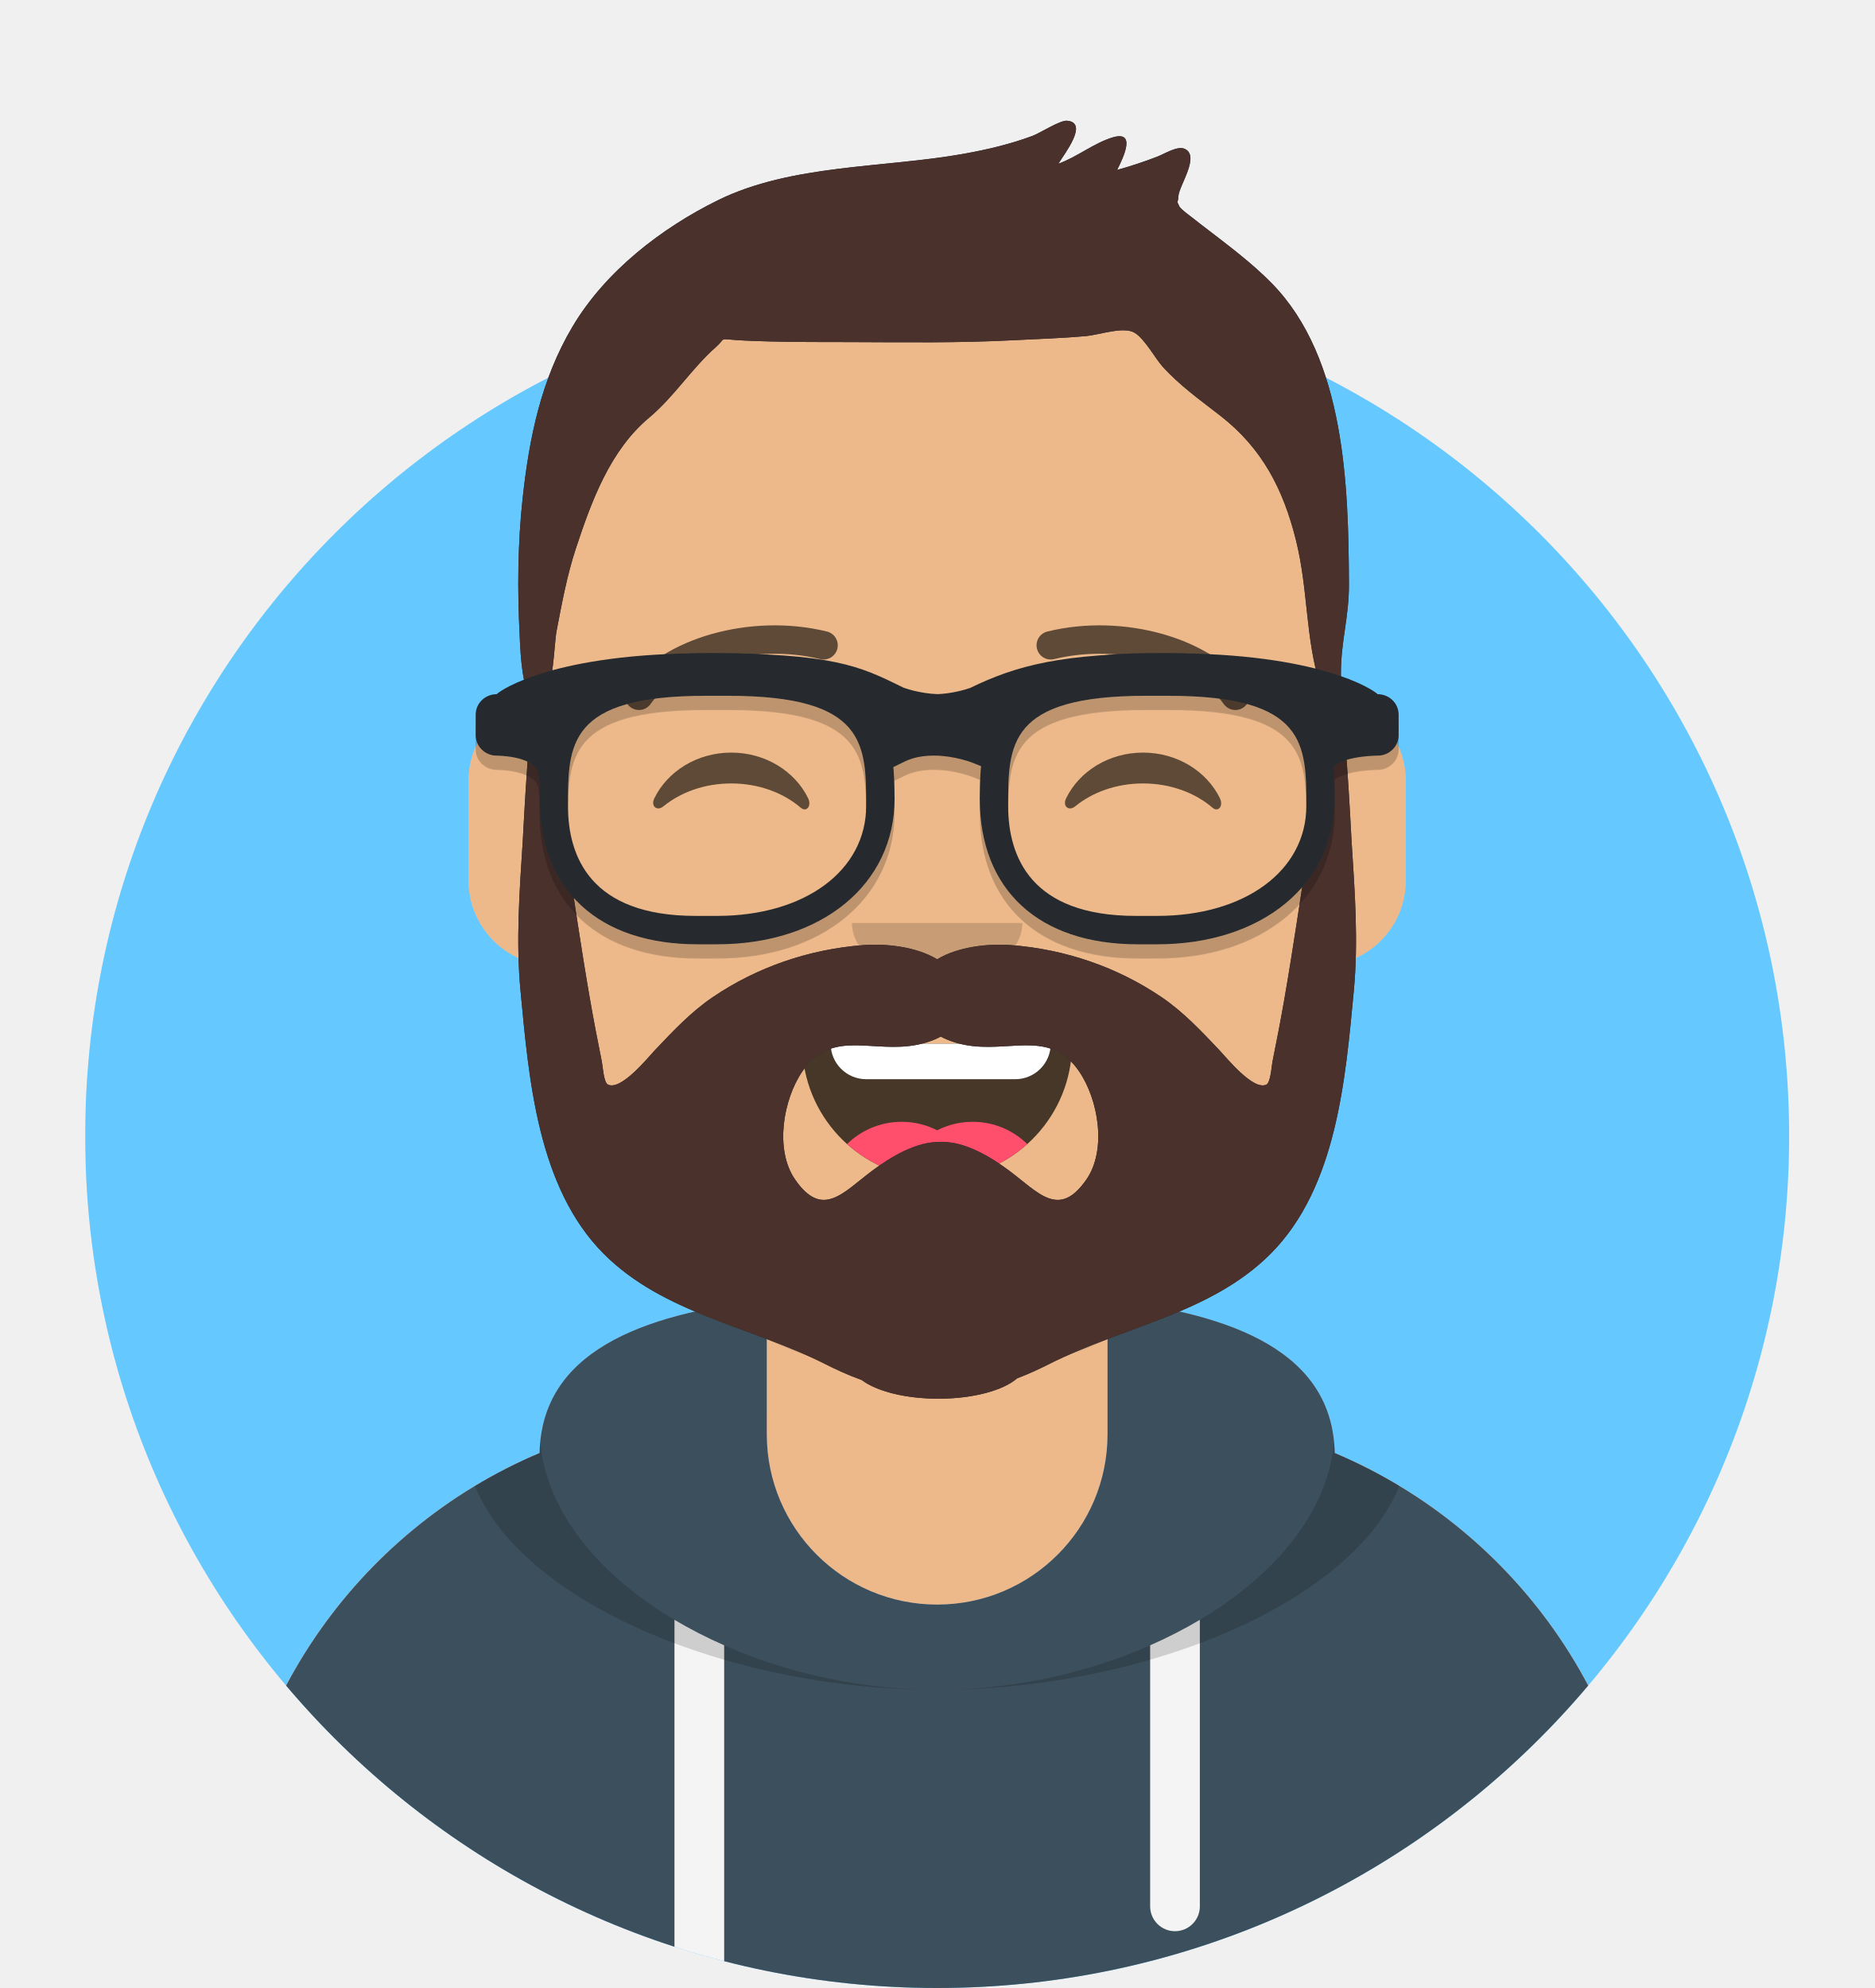
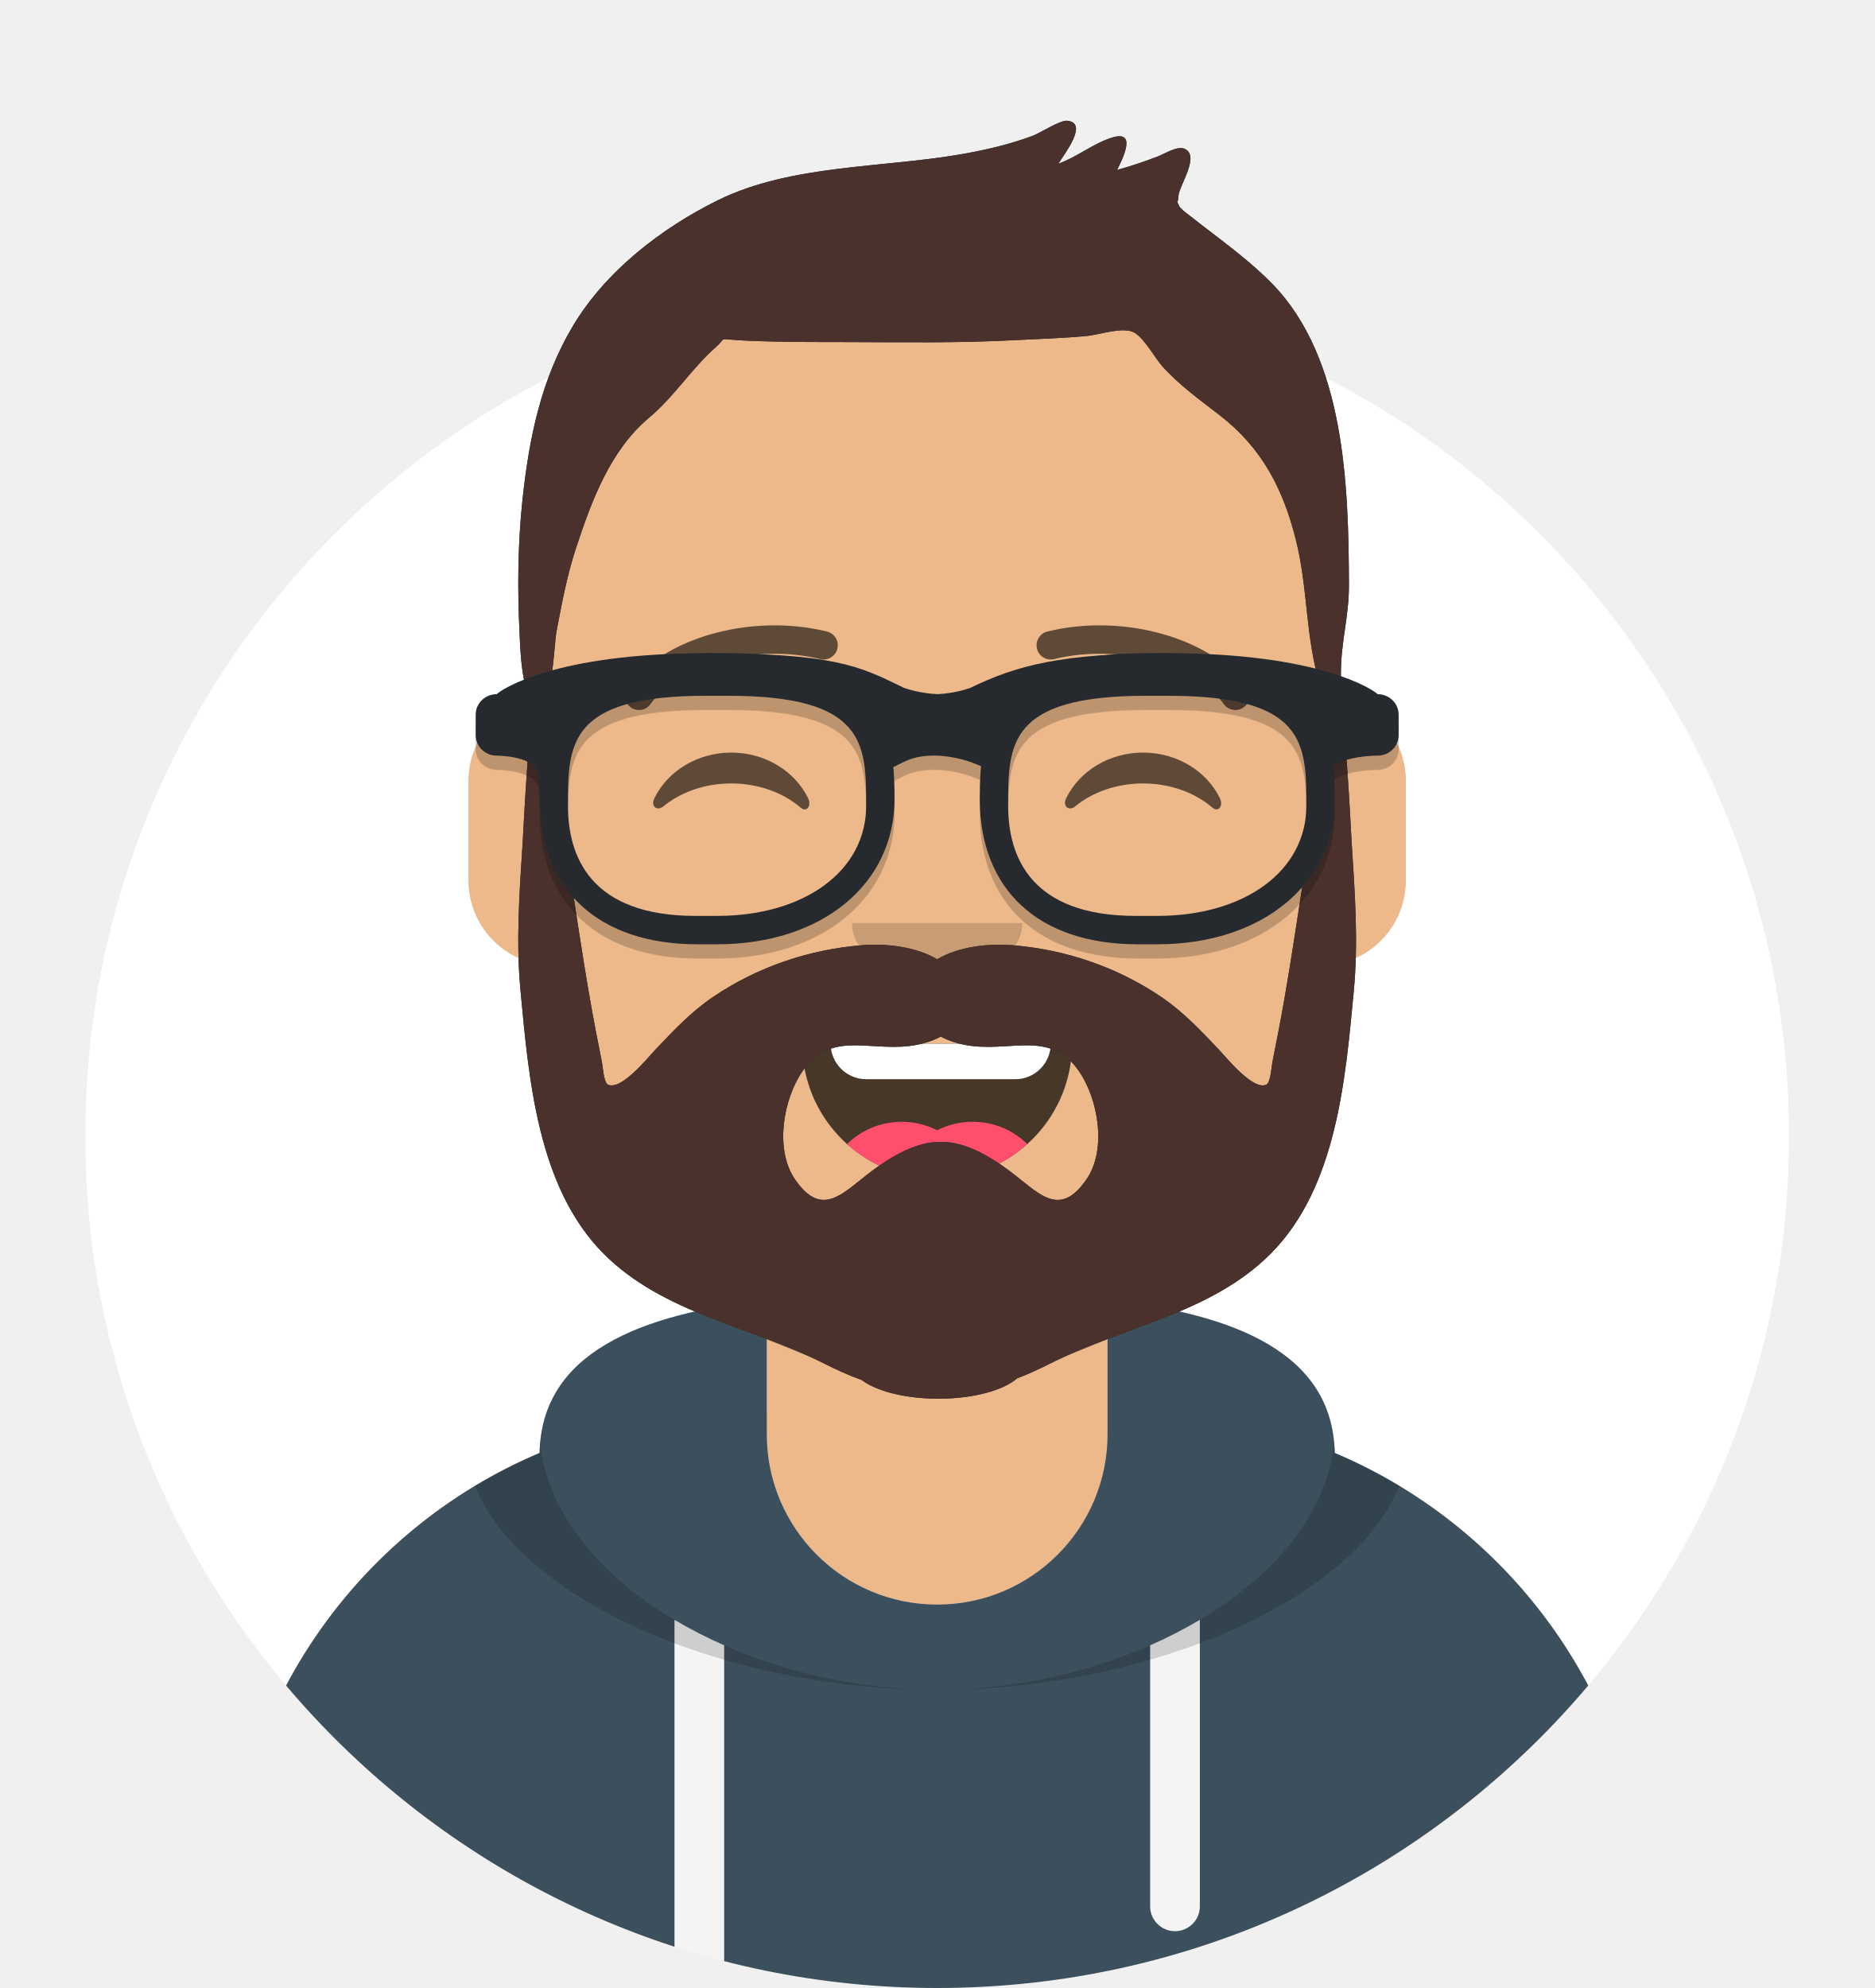
<svg xmlns="http://www.w3.org/2000/svg" xmlns:xlink="http://www.w3.org/1999/xlink" width="264px" height="280px" viewBox="0 0 264 280" version="1.1">
  <defs>
    <circle id="react-path-1" cx="120" cy="120" r="120" />
    <path d="M12,160 C12,226.274 65.726,280 132,280 C198.274,280 252,226.274 252,160 L264,160 L264,-1.42108547e-14 L-3.19744231e-14,-1.42108547e-14 L-3.19744231e-14,160 L12,160 Z" id="react-path-2" />
    <path d="M124,144.611 L124,163 L128,163 L128,163 C167.765,163 200,195.235 200,235 L200,244 L0,244 L0,235 C-4.86974701e-15,195.235 32.235,163 72,163 L72,163 L76,163 L76,144.611 C58.763,136.422 46.372,119.687 44.305,99.881 C38.48,99.058 34,94.052 34,88 L34,74 C34,68.054 38.325,63.118 44,62.166 L44,56 L44,56 C44,25.072 69.072,5.68137151e-15 100,0 L100,0 L100,0 C130.928,-5.68137151e-15 156,25.072 156,56 L156,62.166 C161.675,63.118 166,68.054 166,74 L166,88 C166,94.052 161.52,99.058 155.695,99.881 C153.628,119.687 141.237,136.422 124,144.611 Z" id="react-path-3" />
  </defs>
  <g id="Avataaar" stroke="none" stroke-width="1" fill="none" fill-rule="evenodd">
    <g transform="translate(-825, -1100)" id="Avataaar/Circle">
      <g transform="translate(825, 1100)">
        <g id="Circle" stroke-width="1" fill-rule="evenodd" transform="translate(12, 40)">
          <mask id="react-mask-4" fill="white">
            <use xlink:href="#react-path-1" />
          </mask>
          <use id="Circle-Background" fill="#E6E6E6" xlink:href="#react-path-1" />
-           <g id="Color/Palette/Blue-01" mask="url(#react-mask-4)" fill="#65C9FF">
+           <g id="Color/Palette/Blue-01" mask="url(#react-mask-4)" fill="#FFFFFF">
            <rect id="🖍Color" x="0" y="0" width="240" height="240" />
          </g>
        </g>
        <mask id="react-mask-5" fill="white">
          <use xlink:href="#react-path-2" />
        </mask>
        <g id="Mask" />
        <g id="Avataaar" stroke-width="1" fill-rule="evenodd" mask="url(#react-mask-5)">
          <g id="Body" transform="translate(32, 36)">
            <mask id="react-mask-6" fill="white">
              <use xlink:href="#react-path-3" />
            </mask>
            <use fill="#D0C6AC" xlink:href="#react-path-3" />
            <g id="Skin/👶🏽-03-Brown" mask="url(#react-mask-6)" fill="#EDB98A">
              <g transform="translate(0, 0)" id="Color">
                <rect x="0" y="0" width="264" height="280" />
              </g>
            </g>
            <path d="M156,79 L156,102 C156,132.928 130.928,158 100,158 C69.072,158 44,132.928 44,102 L44,79 L44,94 C44,124.928 69.072,150 100,150 C130.928,150 156,124.928 156,94 L156,79 Z" id="Neck-Shadow" fill-opacity="0.1" fill="#000000" mask="url(#react-mask-6)" />
          </g>
          <g id="Clothing/Hoodie" transform="translate(0, 170)">
            <defs>
              <path d="M108,13.071 C90.081,15.076 76.28,20.552 76.004,34.645 C50.146,45.568 32,71.165 32,100.999 L32,100.999 L32,110 L232,110 L232,100.999 C232,71.165 213.854,45.568 187.996,34.645 C187.72,20.552 173.919,15.076 156,13.071 L156,32 L156,32 C156,45.255 145.255,56 132,56 L132,56 C118.745,56 108,45.255 108,32 L108,13.071 Z" id="react-path-237" />
            </defs>
            <mask id="react-mask-238" fill="white">
              <use xlink:href="#react-path-237" />
            </mask>
            <use id="Hoodie" fill="#B7C1DB" fill-rule="evenodd" xlink:href="#react-path-237" />
            <g id="Color/Palette/Gray-01" mask="url(#react-mask-238)" fill-rule="evenodd" fill="#3C4F5C">
              <rect id="🖍Color" x="0" y="0" width="264" height="110" />
            </g>
            <path d="M102,61.739 L102,110 L95,110 L95,58.15 C97.204,59.46 99.547,60.661 102,61.739 Z M169,58.15 L169,98.5 C169,100.433 167.433,102 165.5,102 C163.567,102 162,100.433 162,98.5 L162,61.739 C164.453,60.661 166.796,59.46 169,58.15 Z" id="Straps" fill="#F4F4F4" fill-rule="evenodd" mask="url(#react-mask-238)" />
            <path d="M90.96,12.724 C75.909,15.571 65.5,21.243 65.5,32.308 C65.5,52.02 98.538,68 132,68 C165.462,68 198.5,52.02 198.5,32.308 C198.5,21.243 188.091,15.571 173.04,12.724 C182.125,16.074 188,21.706 188,31.077 C188,51.469 160.179,68 132,68 C103.821,68 76,51.469 76,31.077 C76,21.706 81.875,16.074 90.96,12.724 Z" id="Shadow" fill-opacity="0.16" fill="#000000" fill-rule="evenodd" mask="url(#react-mask-238)" />
          </g>
          <g id="Face" transform="translate(76, 82)" fill="#000000">
            <g id="Mouth/Smile" transform="translate(2, 52)">
              <defs>
                <path d="M35.118,15.128 C36.176,24.62 44.226,32 54,32 C63.804,32 71.874,24.574 72.892,15.04 C72.974,14.273 72.117,13 71.043,13 C56.149,13 44.738,13 37.087,13 C36.007,13 35.012,14.178 35.118,15.128 Z" id="react-path-345" />
              </defs>
              <mask id="react-mask-346" fill="white">
                <use xlink:href="#react-path-345" />
              </mask>
              <use id="Mouth" fill-opacity="0.7" fill="#000000" fill-rule="evenodd" xlink:href="#react-path-345" />
              <rect id="Teeth" fill="#FFFFFF" fill-rule="evenodd" mask="url(#react-mask-346)" x="39" y="2" width="31" height="16" rx="5" />
              <g id="Tongue" stroke-width="1" fill-rule="evenodd" mask="url(#react-mask-346)" fill="#FF4F6D">
                <g transform="translate(38, 24)">
                  <circle cx="11" cy="11" r="11" />
                  <circle cx="21" cy="11" r="11" />
                </g>
              </g>
            </g>
            <g id="Nose/Default" transform="translate(28, 40)" fill-opacity="0.16">
              <path d="M16,8 C16,12.418 21.373,16 28,16 L28,16 C34.627,16 40,12.418 40,8" id="Nose" />
            </g>
            <g id="Eyes/Happy-😁" transform="translate(0, 8)" fill-opacity="0.6">
              <path d="M16.16,22.447 C18.007,18.649 22.164,16 26.998,16 C31.814,16 35.959,18.63 37.815,22.407 C38.367,23.529 37.582,24.447 36.791,23.767 C34.34,21.66 30.859,20.344 26.998,20.344 C23.257,20.344 19.874,21.579 17.438,23.572 C16.547,24.3 15.62,23.558 16.16,22.447 Z" id="Squint" />
              <path d="M74.16,22.447 C76.007,18.649 80.164,16 84.998,16 C89.814,16 93.959,18.63 95.815,22.407 C96.367,23.529 95.582,24.447 94.791,23.767 C92.34,21.66 88.859,20.344 84.998,20.344 C81.257,20.344 77.874,21.579 75.438,23.572 C74.547,24.3 73.62,23.558 74.16,22.447 Z" id="Squint" />
            </g>
            <g id="Eyebrow/Outline/Default" fill-opacity="0.6">
              <g id="I-Browse" transform="translate(12, 6)">
                <path d="M3.63,11.159 C7.545,5.65 18.278,2.561 27.523,4.831 C28.596,5.095 29.679,4.439 29.942,3.366 C30.206,2.293 29.55,1.21 28.477,0.947 C17.74,-1.69 5.312,1.887 0.37,8.841 C-0.27,9.742 -0.059,10.99 0.841,11.63 C1.742,12.27 2.99,12.059 3.63,11.159 Z" id="Eyebrow" fill-rule="nonzero" />
                <path d="M61.63,11.159 C65.545,5.65 76.278,2.561 85.523,4.831 C86.596,5.095 87.679,4.439 87.942,3.366 C88.206,2.293 87.55,1.21 86.477,0.947 C75.74,-1.69 63.312,1.887 58.37,8.841 C57.73,9.742 57.941,10.99 58.841,11.63 C59.742,12.27 60.99,12.059 61.63,11.159 Z" id="Eyebrow" fill-rule="nonzero" transform="translate(73.00015, 6.039198) scale(-1, 1) translate(-73.00015, -6.039198) " />
              </g>
            </g>
          </g>
          <g id="Top" stroke-width="1" fill-rule="evenodd">
            <defs>
              <rect id="react-path-139" x="0" y="0" width="264" height="280" />
              <path d="M180.15,39.92 C177.39,37.1 174.186,34.707 171.069,32.307 C170.382,31.777 169.683,31.261 169.011,30.712 C168.858,30.587 167.292,29.466 167.105,29.053 C166.654,28.06 166.915,28.833 166.977,27.649 C167.056,26.151 170.111,21.919 167.831,20.949 C166.828,20.522 165.04,21.658 164.078,22.033 C162.196,22.767 160.292,23.393 158.347,23.933 C159.279,22.076 161.055,18.359 157.716,19.354 C155.114,20.129 152.69,22.122 150.076,23.059 C150.941,21.642 154.4,17.248 151.274,17.002 C150.302,16.926 147.471,18.75 146.424,19.14 C143.287,20.305 140.083,21.059 136.79,21.653 C125.592,23.671 112.497,23.095 102.137,28.193 C94.149,32.124 86.263,38.222 81.648,45.988 C77.201,53.473 75.538,61.664 74.607,70.241 C73.924,76.536 73.868,83.043 74.188,89.36 C74.292,91.43 74.525,100.971 77.532,98.081 C79.03,96.642 79.019,90.828 79.396,88.86 C80.147,84.945 80.87,81.013 82.122,77.223 C84.328,70.544 86.931,63.43 92.427,58.83 C95.954,55.878 98.431,51.889 101.806,48.911 C103.322,47.574 102.165,47.713 104.603,47.889 C106.241,48.006 107.885,48.051 109.526,48.094 C113.322,48.193 117.124,48.168 120.921,48.181 C128.568,48.209 136.179,48.317 143.819,47.916 C147.214,47.739 150.618,47.642 154.004,47.328 C155.895,47.153 159.251,45.941 160.808,46.867 C162.233,47.714 163.713,50.482 164.736,51.615 C167.154,54.294 170.036,56.339 172.862,58.535 C178.757,63.115 181.732,68.867 183.523,76.023 C185.306,83.153 184.806,89.768 187.013,96.785 C187.402,98.018 188.429,100.145 189.695,98.239 C189.93,97.885 189.87,95.939 189.87,94.819 C189.87,90.3 191.014,86.908 191,82.359 C190.944,68.527 190.496,50.491 180.15,39.92 Z" id="react-path-138" />
              <filter x="-0.8%" y="-2.0%" width="101.5%" height="108.0%" filterUnits="objectBoundingBox" id="react-filter-135">
                <feOffset dx="0" dy="2" in="SourceAlpha" result="shadowOffsetOuter1" />
                <feColorMatrix values="0 0 0 0 0   0 0 0 0 0   0 0 0 0 0  0 0 0 0.16 0" type="matrix" in="shadowOffsetOuter1" result="shadowMatrixOuter1" />
                <feMerge>
                  <feMergeNode in="shadowMatrixOuter1" />
                  <feMergeNode in="SourceGraphic" />
                </feMerge>
              </filter>
            </defs>
            <mask id="react-mask-137" fill="white">
              <use xlink:href="#react-path-139" />
            </mask>
            <g id="Mask" />
            <g id="Top/Short-Hair/Short-Flat" mask="url(#react-mask-137)">
              <g transform="translate(-1, 0)">
                <g id="Facial-Hair/Beard-Medium" transform="translate(49, 72)">
                  <defs>
                    <path d="M105.018,94.13 C101.15,99.721 98.258,95.947 94.137,92.876 C91.657,91.027 87.961,88.728 84.504,88.841 C81.048,88.728 77.352,91.027 74.871,92.876 C70.751,95.947 67.858,99.721 63.991,94.13 C61.088,89.932 62.303,82.874 65.015,78.903 C68.874,73.251 74.109,75.985 79.962,75.34 C81.554,75.165 83.153,74.723 84.504,74 C85.856,74.723 87.455,75.165 89.046,75.34 C94.9,75.985 100.135,73.251 103.994,78.903 C106.706,82.874 107.92,89.932 105.018,94.13 M140.391,26 C136.967,40.075 135.393,54.434 132.91,68.671 C132.393,71.639 131.826,74.596 131.225,77.55 C131.098,78.17 130.974,80.473 130.363,80.764 C128.512,81.648 124.739,76.947 123.73,75.885 C121.197,73.219 118.685,70.529 115.599,68.437 C109.365,64.21 102.065,61.711 94.47,61.118 C91.292,60.869 86.995,61.303 84,63.11 C81.005,61.303 76.708,60.869 73.53,61.118 C65.934,61.711 58.635,64.21 52.4,68.437 C49.315,70.529 46.803,73.219 44.269,75.885 C43.261,76.947 39.488,81.648 37.637,80.764 C37.026,80.473 36.902,78.17 36.775,77.55 C36.174,74.596 35.607,71.639 35.09,68.671 C32.607,54.434 31.034,40.075 27.609,26 C26.613,26 25.739,44.748 25.627,46.495 C25.175,53.589 24.646,60.525 25.322,67.626 C26.486,79.875 27.699,95.234 37.033,104.588 C45.466,113.039 57.71,114.806 68.271,120.141 C69.631,120.828 71.435,121.676 73.38,122.371 C75.429,123.934 79.493,125 84.174,125 C89.085,125 93.316,123.827 95.254,122.138 C96.955,121.493 98.518,120.753 99.729,120.141 C110.289,114.805 122.534,113.039 130.967,104.588 C140.301,95.234 141.514,79.875 142.679,67.626 C143.353,60.525 142.825,53.589 142.373,46.495 C142.261,44.748 141.387,26 140.391,26 Z" id="react-path-222" />
                  </defs>
                  <mask id="react-mask-221" fill="white">
                    <use xlink:href="#react-path-222" />
                  </mask>
                  <use id="Beardness" fill="#252E32" fill-rule="evenodd" xlink:href="#react-path-222" />
                  <g id="Color/Hair/Brown" mask="url(#react-mask-221)" fill="#4A312C">
                    <g transform="translate(-32, 0)" id="Color">
                      <rect x="0" y="0" width="264" height="244" />
                    </g>
                  </g>
                </g>
                <mask id="react-mask-136" fill="white">
                  <use xlink:href="#react-path-138" />
                </mask>
                <use id="Short-Hair" stroke="none" fill="#1F3140" fill-rule="evenodd" xlink:href="#react-path-138" />
                <g id="Skin/👶🏽-03-Brown" mask="url(#react-mask-136)" fill="#4A312C">
                  <g transform="translate(0, 0) " id="Color">
                    <rect x="0" y="0" width="264" height="280" />
                  </g>
                </g>
                <g id="Top/_Resources/Prescription-02" fill="none" transform="translate(62, 85)" stroke-width="1">
                  <defs>
                    <filter x="-0.8%" y="-2.4%" width="101.5%" height="109.8%" filterUnits="objectBoundingBox" id="react-filter-147">
                      <feOffset dx="0" dy="2" in="SourceAlpha" result="shadowOffsetOuter1" />
                      <feColorMatrix values="0 0 0 0 0   0 0 0 0 0   0 0 0 0 0  0 0 0 0.2 0" type="matrix" in="shadowOffsetOuter1" result="shadowMatrixOuter1" />
                      <feMerge>
                        <feMergeNode in="shadowMatrixOuter1" />
                        <feMergeNode in="SourceGraphic" />
                      </feMerge>
                    </filter>
                  </defs>
                  <g id="Wayfarers" filter="url(#react-filter-147)" transform="translate(6, 7)" fill="#252C2F">
                    <path d="M34,41 L31.242,41 C17.315,41 9,33.336 9,20.5 C9,10.127 10.817,0 32.53,0 L35.47,0 C57.183,0 59,10.127 59,20.5 C59,32.569 48.721,41 34,41 Z M32.385,6 C13,6 13,12.841 13,21.502 C13,28.572 16.116,37 30.971,37 L34,37 C46.365,37 55,30.627 55,21.502 C55,12.841 55,6 35.615,6 L32.385,6 Z" id="Left" fill-rule="nonzero" />
                    <path d="M96,41 L93.242,41 C79.315,41 71,33.336 71,20.5 C71,10.127 72.817,0 94.53,0 L97.47,0 C119.183,0 121,10.127 121,20.5 C121,32.569 110.721,41 96,41 Z M94.385,6 C75,6 75,12.841 75,21.502 C75,28.572 78.119,37 92.971,37 L96,37 C108.365,37 117,30.627 117,21.502 C117,12.841 117,6 97.615,6 L94.385,6 Z" id="Right" fill-rule="nonzero" />
                    <path d="M2.955,5.772 C3.646,5.096 11.21,0 32.5,0 C50.351,0 54.13,1.853 59.85,4.652 L60.269,4.859 C60.667,4.999 62.7,5.69 65.079,5.766 C67.246,5.673 69.1,5.085 69.642,4.897 C76.17,1.722 82.561,0 97.5,0 C118.79,0 126.354,5.096 127.045,5.772 C128.679,5.772 130,7.062 130,8.657 L130,11.543 C130,13.139 128.679,14.429 127.045,14.429 C127.045,14.429 120.144,14.429 120.144,17.315 C120.144,20.2 118.182,13.139 118.182,11.543 L118.182,8.732 C114.579,7.353 108.128,4.786 97.5,4.786 C85.658,4.786 79.761,6.886 74.702,8.971 L74.759,9.108 L74.756,11.094 L72.539,16.444 L69.8,15.361 C69.556,15.264 69.028,15.09 68.296,14.91 C66.256,14.407 64.159,14.254 62.304,14.634 C61.624,14.774 60.992,14.984 60.413,15.267 L57.77,16.558 L55.127,11.396 L55.244,9.102 L55.325,8.907 C50.962,6.874 46.939,4.786 32.5,4.786 C21.872,4.786 15.422,7.352 11.818,8.731 L11.818,11.543 C11.818,13.139 8.864,20.2 8.864,17.315 C8.864,14.429 2.955,14.429 2.955,14.429 C1.324,14.429 0,13.139 0,11.543 L0,8.657 C0,7.062 1.324,5.772 2.955,5.772 Z" id="Stuff" fill-rule="nonzero" />
                  </g>
                </g>
              </g>
            </g>
          </g>
        </g>
      </g>
    </g>
  </g>
</svg>
